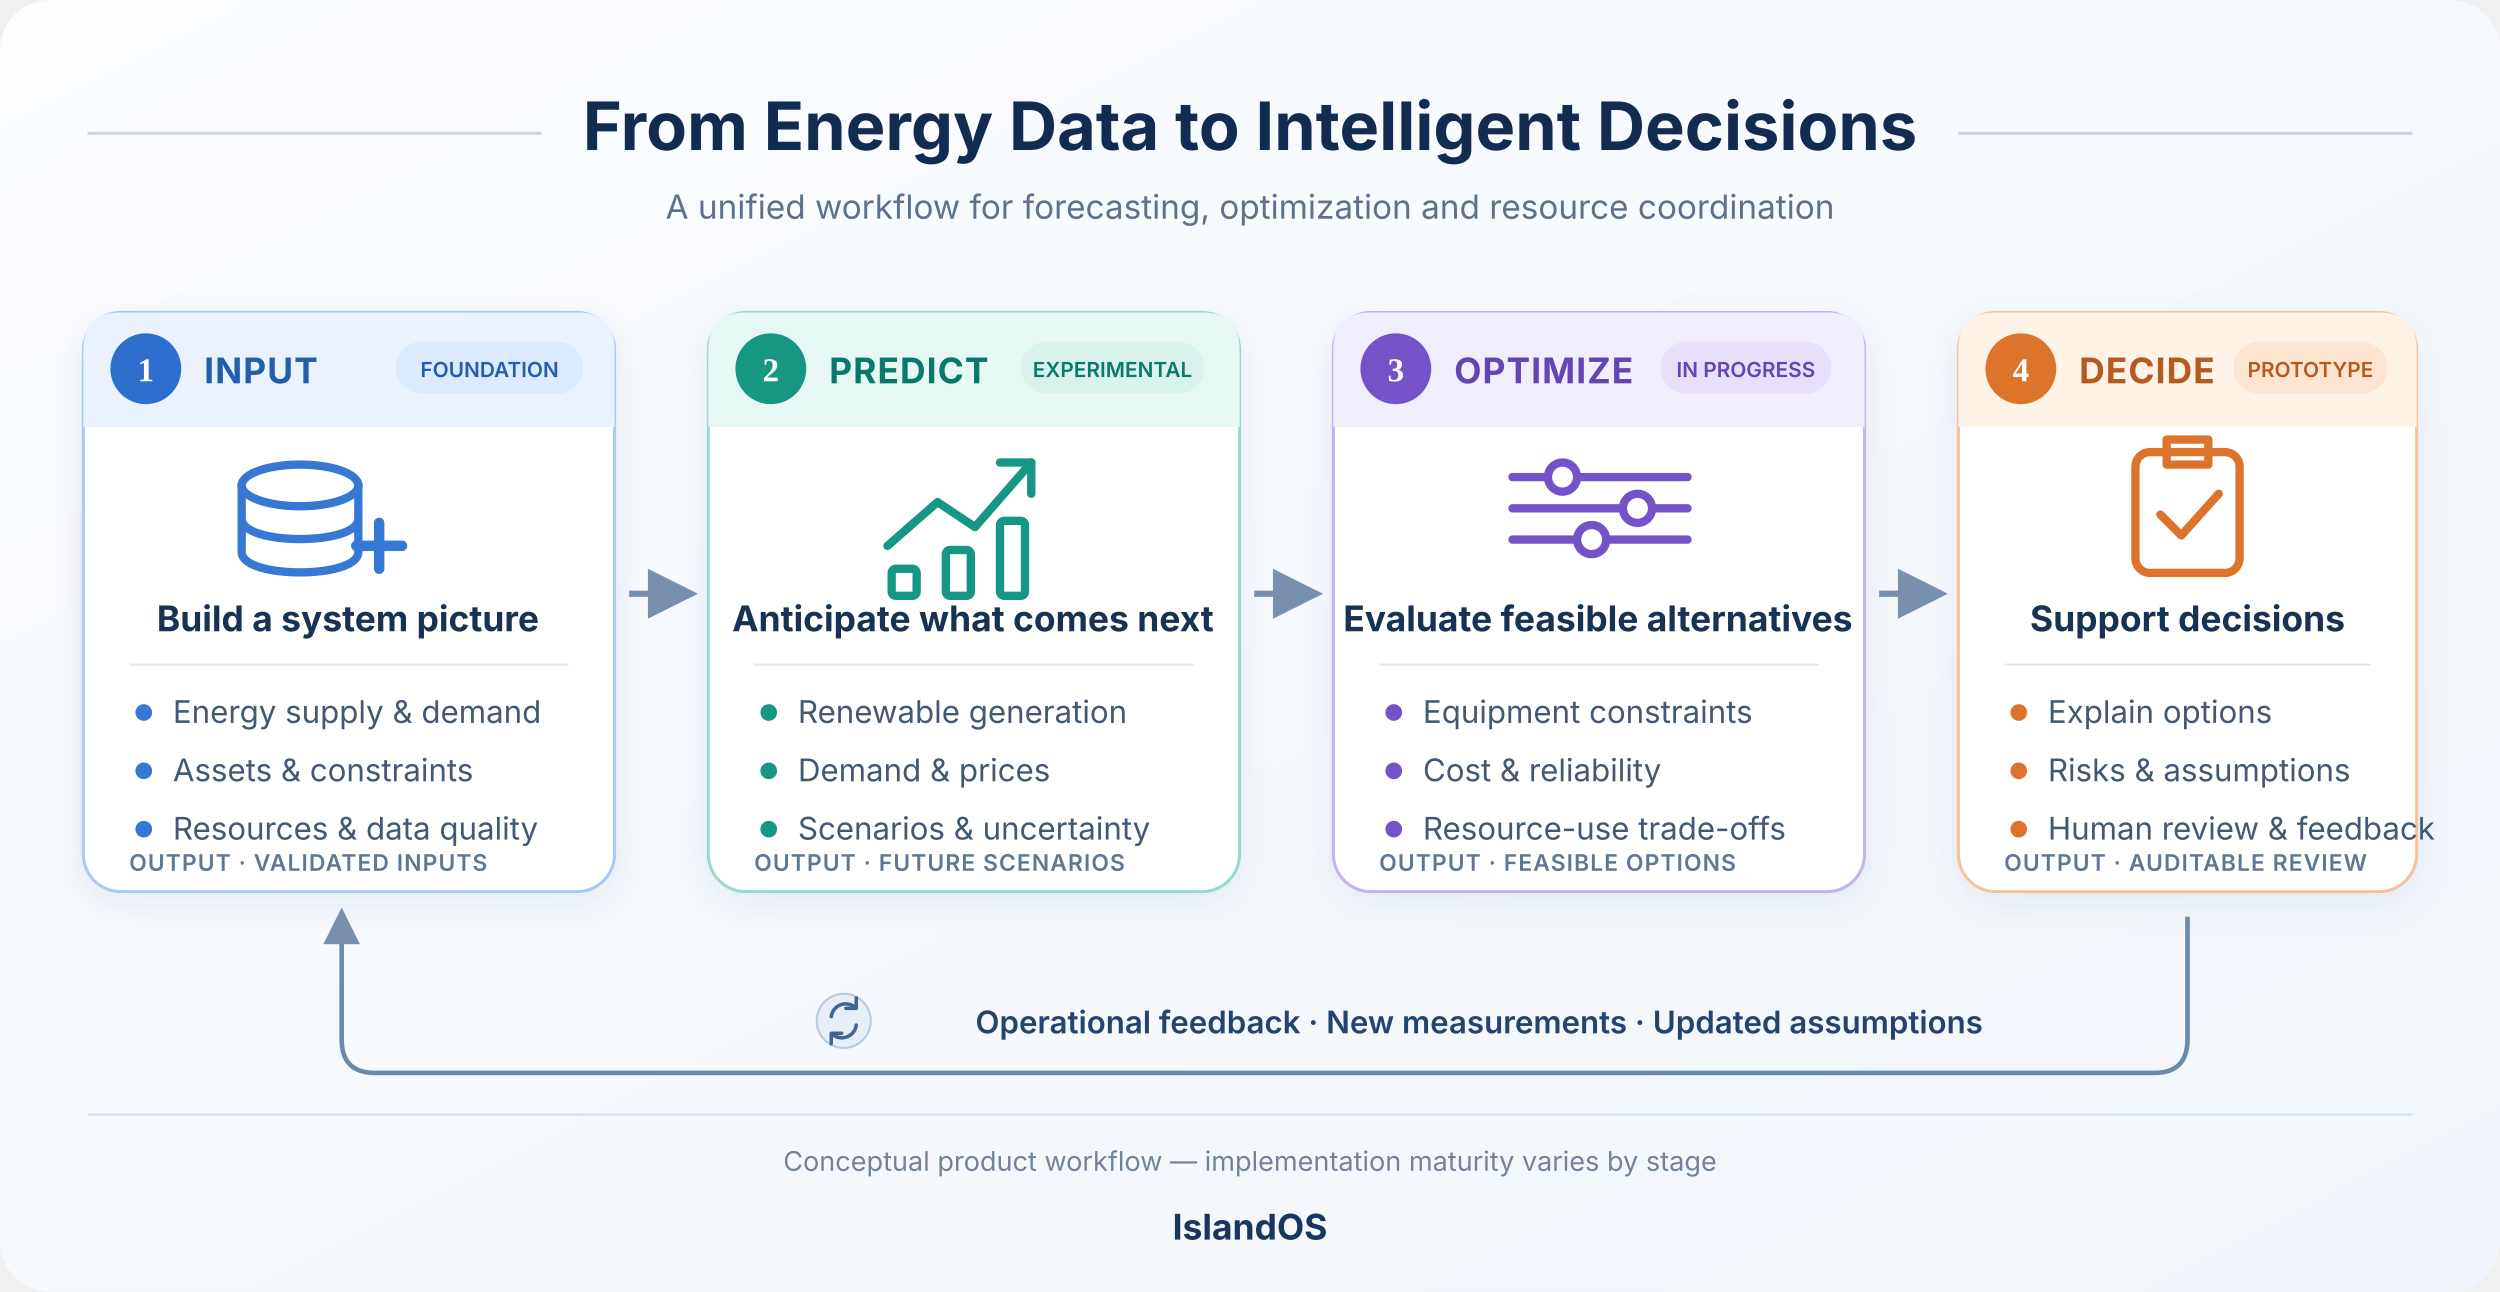
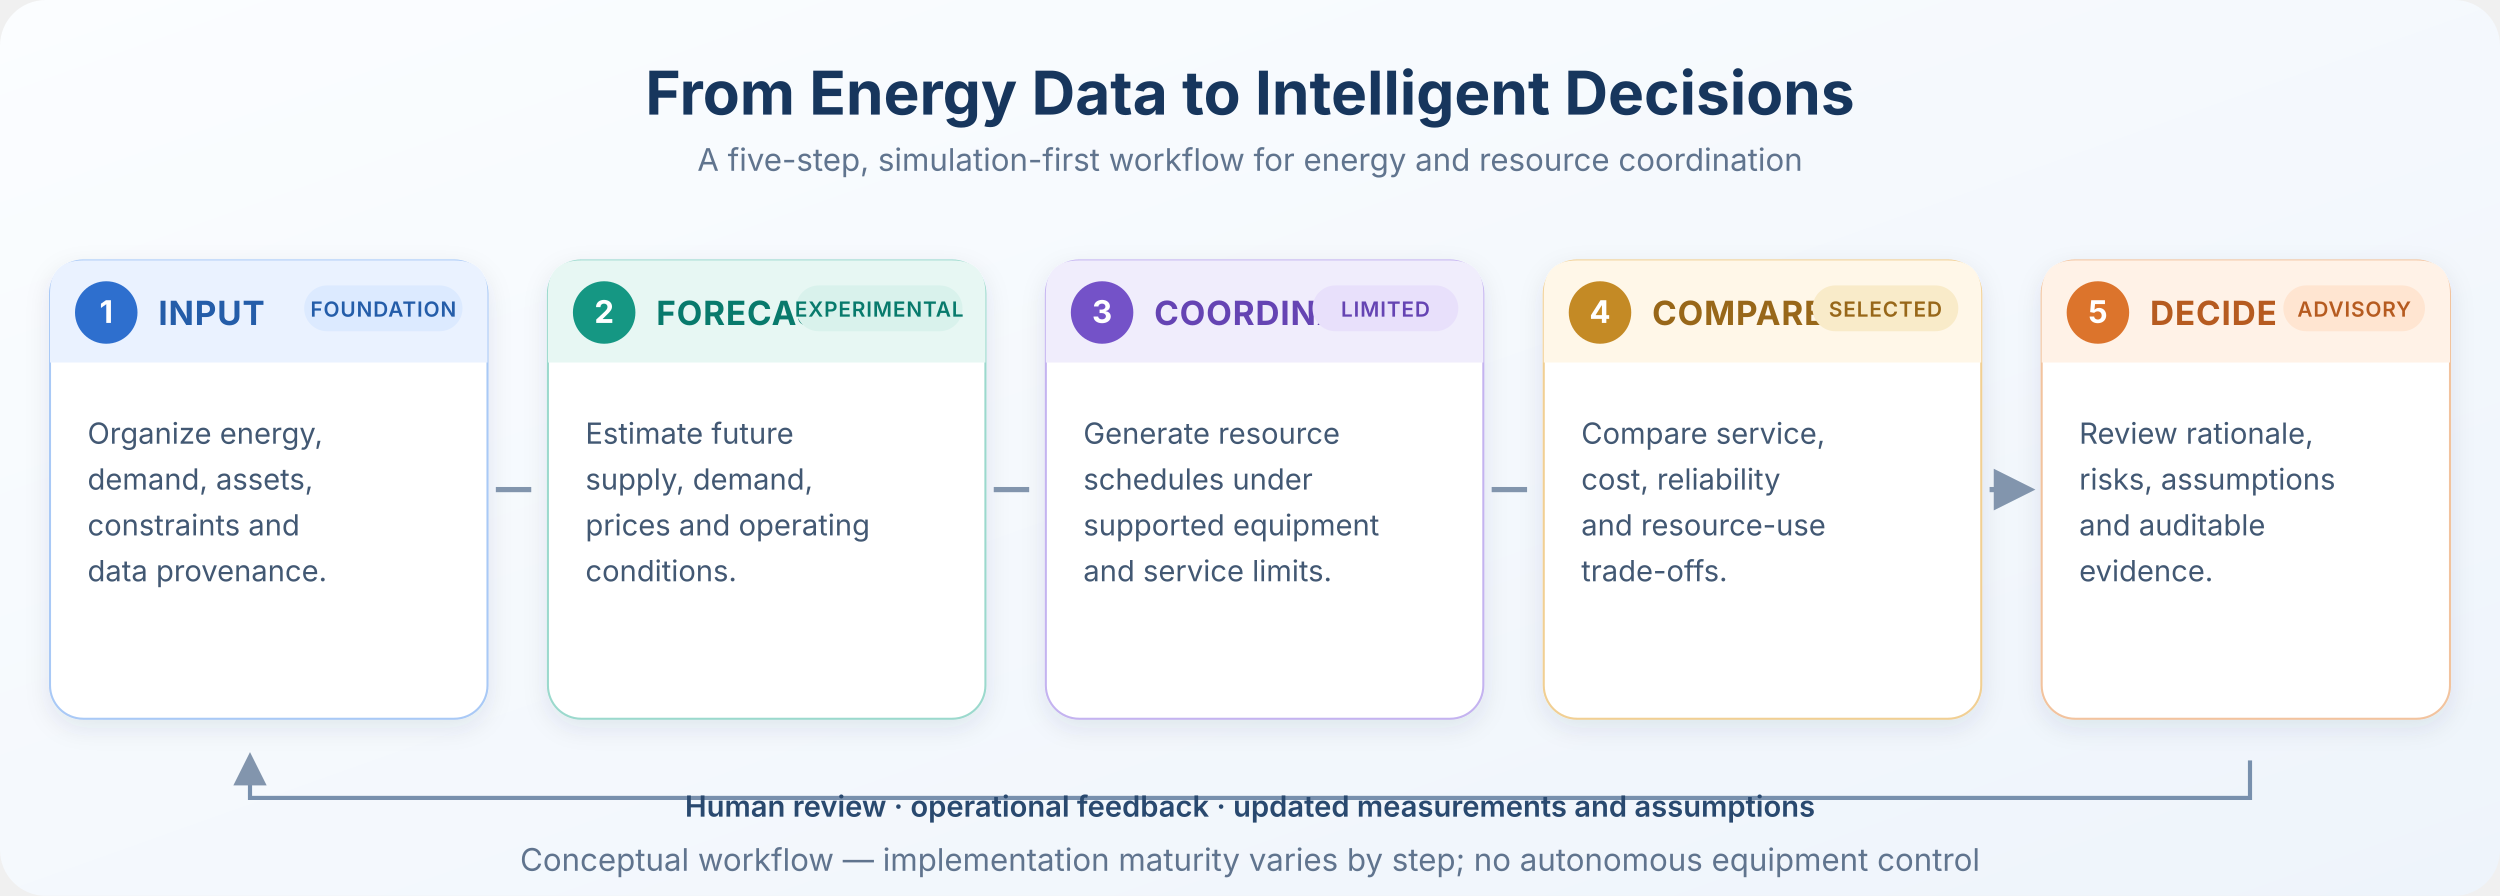
- <svg xmlns="http://www.w3.org/2000/svg" width="1200" height="620" viewBox="0 0 1200 620" role="img" aria-labelledby="title desc">
+ <svg xmlns="http://www.w3.org/2000/svg" width="1200" height="430" viewBox="0 0 1200 430" role="img" aria-labelledby="title desc">
  <defs>
    <linearGradient id="bg" x1="0" y1="0" x2="1" y2="1">
      <stop offset="0" stop-color="#fbfdff" />
-       <stop offset="1" stop-color="#f1f6fc" />
+       <stop offset="1" stop-color="#eef4fb" />
    </linearGradient>
    <filter id="shadow" x="-10%" y="-10%" width="120%" height="130%">
-       <feDropShadow dx="0" dy="5" stdDeviation="8" flood-color="#17345b" flood-opacity=".08" />
+       <feDropShadow dx="0" dy="4" stdDeviation="6" flood-color="#17345b" flood-opacity=".09" />
    </filter>
    <marker id="arrow" markerWidth="8" markerHeight="8" refX="6" refY="4" orient="auto">
-       <path d="M0 0 L8 4 L0 8 Z" fill="#7890ad" />
+       <path d="M0 0 L8 4 L0 8Z" fill="#8295ad" />
    </marker>
    <style>
-     .title{font:700 32px Inter,Arial,sans-serif;fill:#122b50}
-     .subtitle{font:16px Inter,Arial,sans-serif;fill:#5e718c}
-     .step{font:700 17px Inter,Arial,sans-serif;letter-spacing:.5px}
-     .status{font:600 10px Inter,Arial,sans-serif}
-     .headline{font:700 17px Inter,Arial,sans-serif;fill:#183253}
-     .body{font:15px Inter,Arial,sans-serif;fill:#425873}
-     .out{font:600 11px Inter,Arial,sans-serif;letter-spacing:.5px;fill:#607792}
-     .foot{font:600 15px Inter,Arial,sans-serif;fill:#24446d}
-     .tiny{font:13px Inter,Arial,sans-serif;fill:#71839b}
-   </style>
+  .title{font:700 29px Inter,Arial,sans-serif;fill:#17365d}.sub{font:15px Inter,Arial,sans-serif;fill:#60748e}
+  .num{font:700 15px Inter,Arial,sans-serif;fill:#fff}.step{font:700 16px Inter,Arial,sans-serif;letter-spacing:.4px}
+  .desc{font:14px Inter,Arial,sans-serif;fill:#425873}.status{font:600 10px Inter,Arial,sans-serif;letter-spacing:.4px}
+  .foot{font:600 14px Inter,Arial,sans-serif;fill:#29496f}
+  </style>
  </defs>
-   <rect width="1200" height="620" rx="24" fill="url(#bg)" />
-   <path d="M42 64 H260 M940 64 H1158" stroke="#c8d6e7" stroke-width="1.5" />
-   <text x="600" y="72" text-anchor="middle" class="title">From Energy Data to Intelligent Decisions</text>
-   <text x="600" y="105" text-anchor="middle" class="subtitle">A unified workflow for forecasting, optimization and resource coordination</text>
+   <rect width="1200" height="430" rx="22" fill="url(#bg)" />
+   <text x="600" y="55" text-anchor="middle" class="title">From Energy Data to Intelligent Decisions</text>
+   <text x="600" y="82" text-anchor="middle" class="sub">A five-step, simulation-first workflow for energy and resource coordination</text>
  <g filter="url(#shadow)">
-     <rect x="40" y="150" width="255" height="278" rx="18" fill="#fff" stroke="#a9c9f6" stroke-width="1.5" />
-     <path d="M58 150 H277 Q295 150 295 168 V205 H40 V168 Q40 150 58 150Z" fill="#eaf2ff" />
+     <rect x="24" y="125" width="210" height="220" rx="16" fill="#fff" stroke="#a9c9f6" />
+     <path d="M40 125H218Q234 125 234 141V174H24V141Q24 125 40 125Z" fill="#eaf2ff" />
  </g>
-   <circle cx="70" cy="177" r="17" fill="#2e6fce" />
-   <text x="70" y="183" text-anchor="middle" font-size="16" font-weight="700" fill="#fff">1</text>
-   <text x="98" y="184" class="step" fill="#245da9">INPUT</text>
-   <rect x="190" y="164" width="90" height="25" rx="12.5" fill="#dceaff" />
-   <text x="235" y="181" text-anchor="middle" class="status" fill="#245da9">FOUNDATION</text>
-   <g transform="translate(144 225)" fill="none" stroke="#3678d3" stroke-width="4" stroke-linecap="round" stroke-linejoin="round">
-     <ellipse cx="0" cy="8" rx="28" ry="10" />
-     <path d="M-28 8 V40 C-28 53 28 53 28 40 V8 M-28 24 C-28 37 28 37 28 24" />
-     <path d="M38 26 V48 M27 37 H49" stroke-width="5" />
+   <circle cx="51" cy="150" r="15" fill="#2e6fce" />
+   <text x="51" y="155" text-anchor="middle" class="num">1</text>
+   <text x="76" y="156" class="step" fill="#245da9">INPUT</text>
+   <rect x="146" y="137" width="76" height="22" rx="11" fill="#dceaff" />
+   <text x="184" y="152" text-anchor="middle" class="status" fill="#245da9">FOUNDATION</text>
+   <text x="42" y="213" class="desc">
+     <tspan x="42" dy="0">Organize energy,</tspan>
+     <tspan x="42" dy="22">demand, assets,</tspan>
+     <tspan x="42" dy="22">constraints and</tspan>
+     <tspan x="42" dy="22">data provenance.</tspan>
+   </text>
+   <g filter="url(#shadow)">
+     <rect x="263" y="125" width="210" height="220" rx="16" fill="#fff" stroke="#9bd9cd" />
+     <path d="M279 125H457Q473 125 473 141V174H263V141Q263 125 279 125Z" fill="#e7f7f3" />
  </g>
-   <text x="167" y="303" text-anchor="middle" class="headline" textLength="205" lengthAdjust="spacingAndGlyphs">Build a system picture</text>
-   <path d="M62 319 H273" stroke="#e1e9f3" />
-   <g class="body">
-     <circle cx="69" cy="342" r="4" fill="#3678d3" />
-     <text x="83" y="347">Energy supply &amp; demand</text>
-     <circle cx="69" cy="370" r="4" fill="#3678d3" />
-     <text x="83" y="375">Assets &amp; constraints</text>
-     <circle cx="69" cy="398" r="4" fill="#3678d3" />
-     <text x="83" y="403">Resources &amp; data quality</text>
+   <circle cx="290" cy="150" r="15" fill="#159783" />
+   <text x="290" y="155" text-anchor="middle" class="num">2</text>
+   <text x="315" y="156" class="step" fill="#087a6c">FORECAST</text>
+   <rect x="382" y="137" width="80" height="22" rx="11" fill="#d9f2ec" />
+   <text x="422" y="152" text-anchor="middle" class="status" fill="#087a6c">EXPERIMENTAL</text>
+   <text x="281" y="213" class="desc">
+     <tspan x="281" dy="0">Estimate future</tspan>
+     <tspan x="281" dy="22">supply, demand,</tspan>
+     <tspan x="281" dy="22">prices and operating</tspan>
+     <tspan x="281" dy="22">conditions.</tspan>
+   </text>
+   <g filter="url(#shadow)">
+     <rect x="502" y="125" width="210" height="220" rx="16" fill="#fff" stroke="#c4b3f0" />
+     <path d="M518 125H696Q712 125 712 141V174H502V141Q502 125 518 125Z" fill="#f0edfc" />
  </g>
-   <text x="62" y="418" class="out">OUTPUT · VALIDATED INPUTS</text>
+   <circle cx="529" cy="150" r="15" fill="#7452c8" />
+   <text x="529" y="155" text-anchor="middle" class="num">3</text>
+   <text x="554" y="156" class="step" fill="#6544b3">COORDINATE</text>
+   <rect x="630" y="137" width="70" height="22" rx="11" fill="#e8e0fb" />
+   <text x="665" y="152" text-anchor="middle" class="status" fill="#6544b3">LIMITED</text>
+   <text x="520" y="213" class="desc">
+     <tspan x="520" dy="0">Generate resource</tspan>
+     <tspan x="520" dy="22">schedules under</tspan>
+     <tspan x="520" dy="22">supported equipment</tspan>
+     <tspan x="520" dy="22">and service limits.</tspan>
+   </text>
  <g filter="url(#shadow)">
-     <rect x="340" y="150" width="255" height="278" rx="18" fill="#fff" stroke="#9bd9cd" stroke-width="1.5" />
-     <path d="M358 150 H577 Q595 150 595 168 V205 H340 V168 Q340 150 358 150Z" fill="#e7f7f3" />
+     <rect x="741" y="125" width="210" height="220" rx="16" fill="#fff" stroke="#f1cf93" />
+     <path d="M757 125H935Q951 125 951 141V174H741V141Q741 125 757 125Z" fill="#fff7e8" />
  </g>
-   <circle cx="370" cy="177" r="17" fill="#159783" />
-   <text x="370" y="183" text-anchor="middle" font-size="16" font-weight="700" fill="#fff">2</text>
-   <text x="398" y="184" class="step" fill="#087a6c">PREDICT</text>
-   <rect x="490" y="164" width="88" height="25" rx="12.5" fill="#d9f2ec" />
-   <text x="534" y="181" text-anchor="middle" class="status" fill="#087a6c">EXPERIMENTAL</text>
-   <g transform="translate(468 236)" fill="none" stroke="#159783" stroke-width="4" stroke-linecap="round" stroke-linejoin="round">
-     <path d="M-42 26 L-18 5 L0 17 L27 -14" />
-     <path d="M12 -14 H27 V1" />
-     <rect x="-40" y="37" width="12" height="13" rx="2" />
-     <rect x="-14" y="28" width="12" height="22" rx="2" />
-     <rect x="12" y="14" width="12" height="36" rx="2" />
+   <circle cx="768" cy="150" r="15" fill="#c48a25" />
+   <text x="768" y="155" text-anchor="middle" class="num">4</text>
+   <text x="793" y="156" class="step" fill="#986719">COMPARE</text>
+   <rect x="870" y="137" width="70" height="22" rx="11" fill="#f9ebc9" />
+   <text x="905" y="152" text-anchor="middle" class="status" fill="#986719">SELECTED</text>
+   <text x="759" y="213" class="desc">
+     <tspan x="759" dy="0">Compare service,</tspan>
+     <tspan x="759" dy="22">cost, reliability</tspan>
+     <tspan x="759" dy="22">and resource-use</tspan>
+     <tspan x="759" dy="22">trade-offs.</tspan>
+   </text>
+   <g filter="url(#shadow)">
+     <rect x="980" y="125" width="196" height="220" rx="16" fill="#fff" stroke="#f2c39e" />
+     <path d="M996 125H1160Q1176 125 1176 141V174H980V141Q980 125 996 125Z" fill="#fff2e7" />
  </g>
-   <text x="467" y="303" text-anchor="middle" class="headline" textLength="210" lengthAdjust="spacingAndGlyphs">Anticipate what comes next</text>
-   <path d="M362 319 H573" stroke="#e1e9f3" />
-   <g class="body">
-     <circle cx="369" cy="342" r="4" fill="#159783" />
-     <text x="383" y="347">Renewable generation</text>
-     <circle cx="369" cy="370" r="4" fill="#159783" />
-     <text x="383" y="375">Demand &amp; prices</text>
-     <circle cx="369" cy="398" r="4" fill="#159783" />
-     <text x="383" y="403">Scenarios &amp; uncertainty</text>
-   </g>
-   <text x="362" y="418" class="out">OUTPUT · FUTURE SCENARIOS</text>
-   <g filter="url(#shadow)">
-     <rect x="640" y="150" width="255" height="278" rx="18" fill="#fff" stroke="#c4b3f0" stroke-width="1.5" />
-     <path d="M658 150 H877 Q895 150 895 168 V205 H640 V168 Q640 150 658 150Z" fill="#f0edfc" />
-   </g>
-   <circle cx="670" cy="177" r="17" fill="#7452c8" />
-   <text x="670" y="183" text-anchor="middle" font-size="16" font-weight="700" fill="#fff">3</text>
-   <text x="698" y="184" class="step" fill="#6544b3">OPTIMIZE</text>
-   <rect x="797" y="164" width="82" height="25" rx="12.5" fill="#e8e0fb" />
-   <text x="838" y="181" text-anchor="middle" class="status" fill="#6544b3">IN PROGRESS</text>
-   <g transform="translate(768 244)" fill="none" stroke="#7452c8" stroke-width="4" stroke-linecap="round">
-     <path d="M-42 -15 H42 M-42 0 H42 M-42 15 H42" />
-     <circle cx="-18" cy="-15" r="7" fill="#fff" />
-     <circle cx="18" cy="0" r="7" fill="#fff" />
-     <circle cx="-4" cy="15" r="7" fill="#fff" />
-   </g>
-   <text x="767" y="303" text-anchor="middle" class="headline" textLength="215" lengthAdjust="spacingAndGlyphs">Evaluate feasible alternatives</text>
-   <path d="M662 319 H873" stroke="#e1e9f3" />
-   <g class="body">
-     <circle cx="669" cy="342" r="4" fill="#7452c8" />
-     <text x="683" y="347">Equipment constraints</text>
-     <circle cx="669" cy="370" r="4" fill="#7452c8" />
-     <text x="683" y="375">Cost &amp; reliability</text>
-     <circle cx="669" cy="398" r="4" fill="#7452c8" />
-     <text x="683" y="403">Resource-use trade-offs</text>
-   </g>
-   <text x="662" y="418" class="out">OUTPUT · FEASIBLE OPTIONS</text>
-   <g filter="url(#shadow)">
-     <rect x="940" y="150" width="220" height="278" rx="18" fill="#fff" stroke="#f2c39e" stroke-width="1.5" />
-     <path d="M958 150 H1142 Q1160 150 1160 168 V205 H940 V168 Q940 150 958 150Z" fill="#fff2e7" />
-   </g>
-   <circle cx="970" cy="177" r="17" fill="#dc742c" />
-   <text x="970" y="183" text-anchor="middle" font-size="16" font-weight="700" fill="#fff">4</text>
-   <text x="998" y="184" class="step" fill="#b65b20">DECIDE</text>
-   <rect x="1072" y="164" width="74" height="25" rx="12.5" fill="#ffe5d1" />
-   <text x="1109" y="181" text-anchor="middle" class="status" fill="#b65b20">PROTOTYPE</text>
-   <g transform="translate(1050 242)" fill="none" stroke="#dc742c" stroke-width="4" stroke-linecap="round" stroke-linejoin="round">
-     <rect x="-25" y="-25" width="50" height="58" rx="7" />
-     <path d="M-10 -31 H10 V-19 H-10Z M-13 5 L-3 15 L15 -5" />
-   </g>
-   <text x="1050" y="303" text-anchor="middle" class="headline" textLength="175" lengthAdjust="spacingAndGlyphs">Support decisions</text>
-   <path d="M962 319 H1138" stroke="#f0e4d9" />
-   <g class="body">
-     <circle cx="969" cy="342" r="4" fill="#dc742c" />
-     <text x="983" y="347">Explain options</text>
-     <circle cx="969" cy="370" r="4" fill="#dc742c" />
-     <text x="983" y="375">Risks &amp; assumptions</text>
-     <circle cx="969" cy="398" r="4" fill="#dc742c" />
-     <text x="983" y="403">Human review &amp; feedback</text>
-   </g>
-   <text x="962" y="418" class="out">OUTPUT · AUDITABLE REVIEW</text>
-   <path d="M302 285 H329" stroke="#7890ad" stroke-width="3" marker-end="url(#arrow)" />
-   <path d="M602 285 H629" stroke="#7890ad" stroke-width="3" marker-end="url(#arrow)" />
-   <path d="M902 285 H929" stroke="#7890ad" stroke-width="3" marker-end="url(#arrow)" />
-   <path d="M1050 440 V499 Q1050 515 1034 515 H180 Q164 515 164 499 V440" fill="none" stroke="#6d89aa" stroke-width="2.2" marker-end="url(#arrow)" />
-   <circle cx="405" cy="490" r="13" fill="#e6eef8" stroke="#b8cbe1" />
-   <path d="M399 488 A7 7 0 0 1 411 484 M411 484 L411 479 M411 484 L406 484 M411 492 A7 7 0 0 1 399 496 M399 496 L399 501 M399 496 L404 496" fill="none" stroke="#42658f" stroke-width="1.7" stroke-linecap="round" />
-   <text x="710" y="496" text-anchor="middle" class="foot">Operational feedback · New measurements · Updated assumptions</text>
-   <path d="M42 535 H1158" stroke="#d5e0ed" />
-   <text x="600" y="562" text-anchor="middle" class="tiny">Conceptual product workflow — implementation maturity varies by stage</text>
-   <text x="600" y="595" text-anchor="middle" font-family="Inter,Arial,sans-serif" font-size="17" font-weight="700" fill="#19365e">IslandOS</text>
+   <circle cx="1007" cy="150" r="15" fill="#dc742c" />
+   <text x="1007" y="155" text-anchor="middle" class="num">5</text>
+   <text x="1032" y="156" class="step" fill="#b65b20">DECIDE</text>
+   <rect x="1096" y="137" width="68" height="22" rx="11" fill="#ffe5d1" />
+   <text x="1130" y="152" text-anchor="middle" class="status" fill="#b65b20">ADVISORY</text>
+   <text x="998" y="213" class="desc">
+     <tspan x="998" dy="0">Review rationale,</tspan>
+     <tspan x="998" dy="22">risks, assumptions</tspan>
+     <tspan x="998" dy="22">and auditable</tspan>
+     <tspan x="998" dy="22">evidence.</tspan>
+   </text>
+   <path d="M238 235H255 M477 235H494 M716 235H733 M955 235H972" stroke="#8295ad" stroke-width="2.5" marker-end="url(#arrow)" />
+   <path d="M1080 365V383H120V365" fill="none" stroke="#7890ad" stroke-width="2" marker-end="url(#arrow)" />
+   <text x="600" y="392" text-anchor="middle" class="foot">Human review · operational feedback · updated measurements and assumptions</text>
+   <text x="600" y="418" text-anchor="middle" class="sub">Conceptual workflow — implementation maturity varies by step; no autonomous equipment control</text>
</svg>
